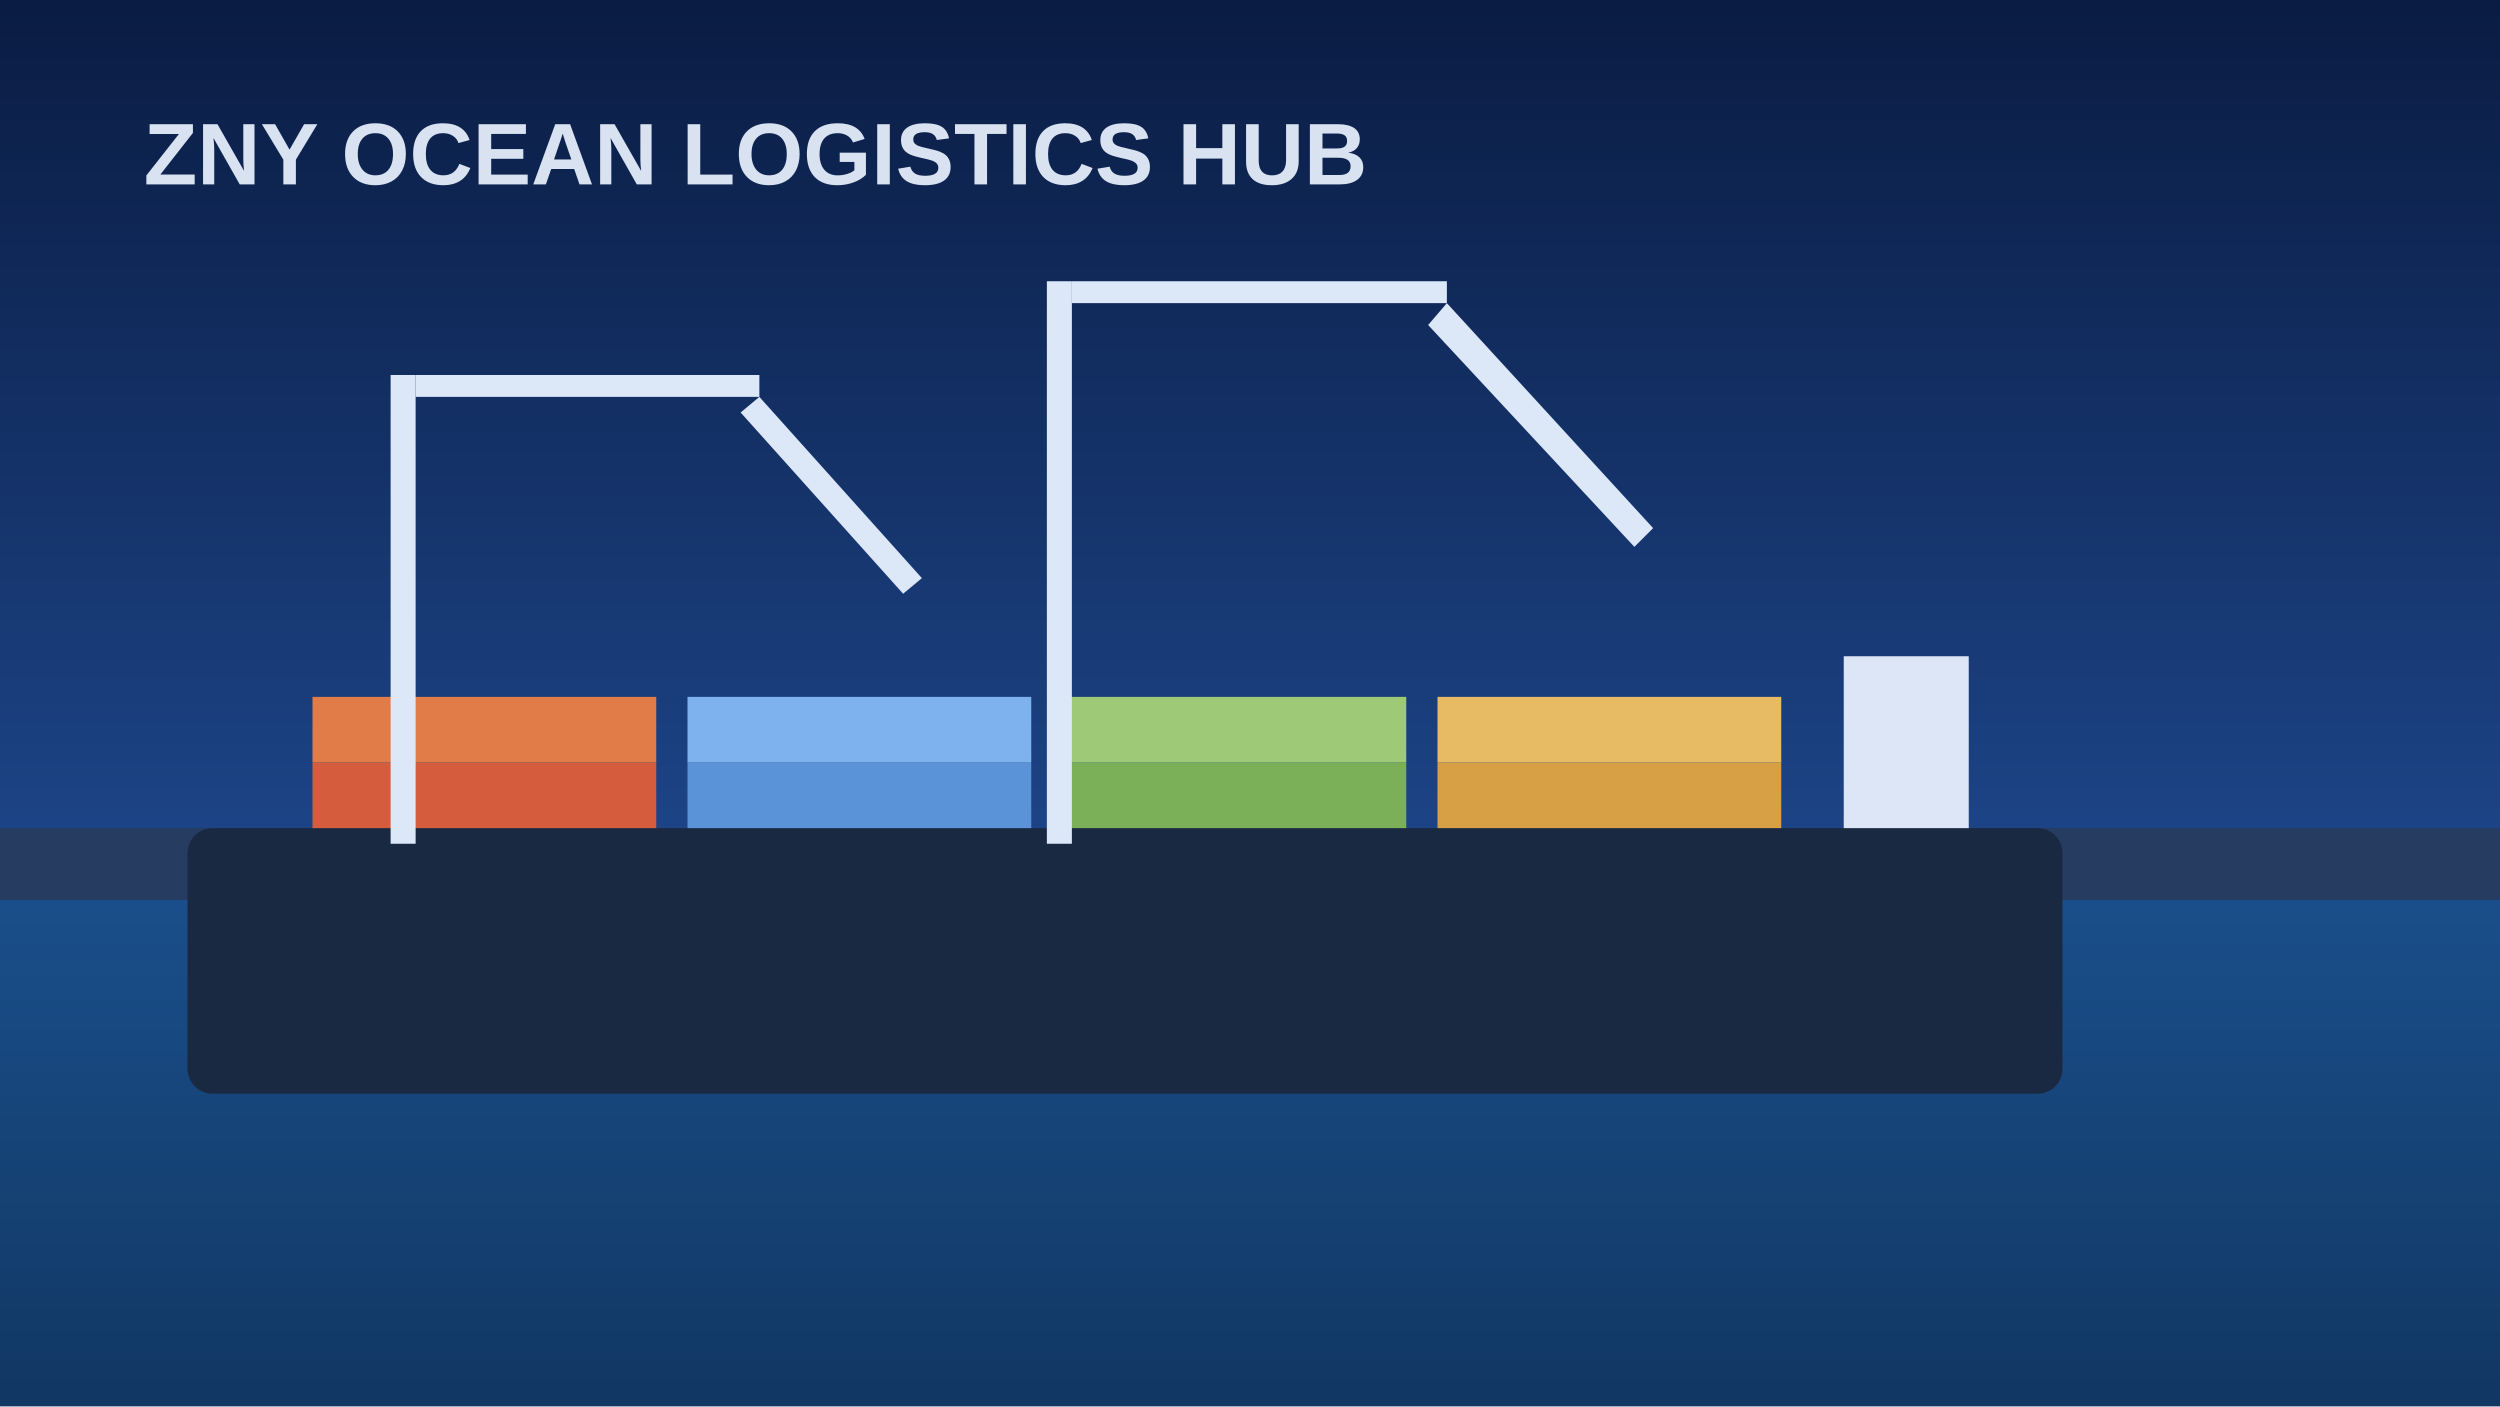
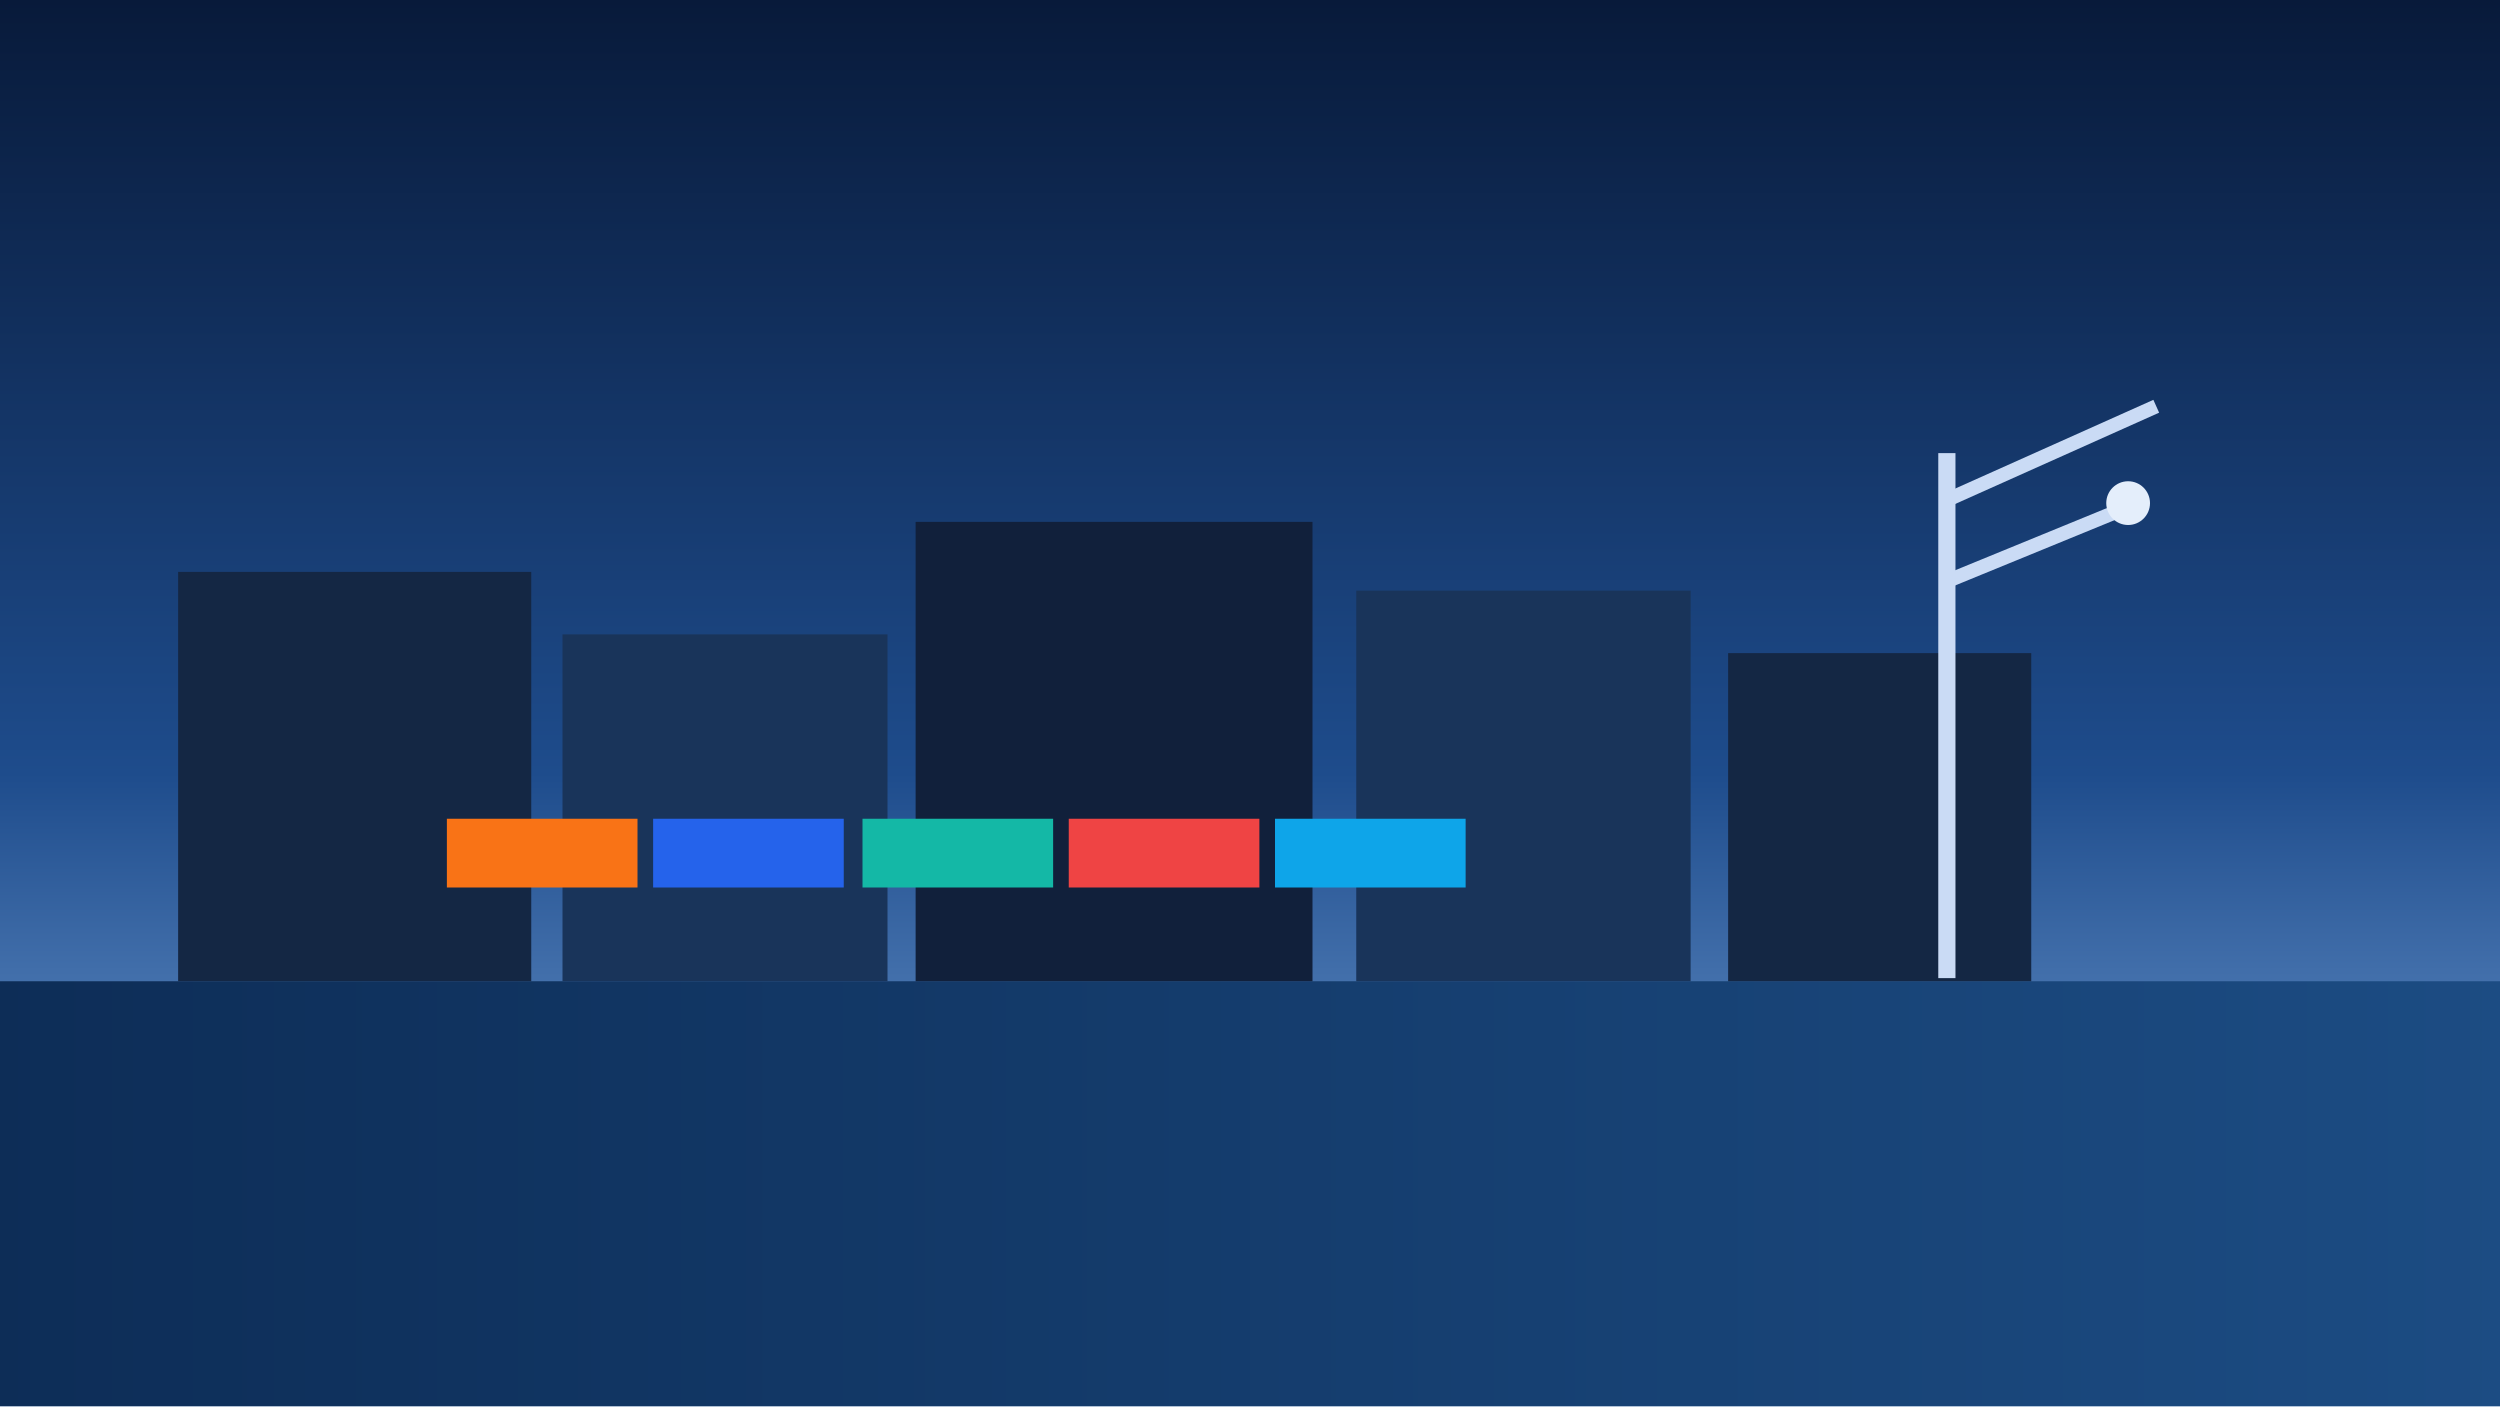
<svg xmlns="http://www.w3.org/2000/svg" width="1600" height="900" viewBox="0 0 1600 900" fill="none">
  <defs>
-     <linearGradient id="sky" x1="0" y1="0" x2="0" y2="1">
-       <stop offset="0%" stop-color="#0A1C43" />
-       <stop offset="100%" stop-color="#295FB4" />
+     <linearGradient id="portSky" x1="800" y1="0" x2="800" y2="900" gradientUnits="userSpaceOnUse">
+       <stop stop-color="#081A3A" />
+       <stop offset="0.55" stop-color="#1E4C8C" />
+       <stop offset="1" stop-color="#8EB9EC" />
    </linearGradient>
-     <linearGradient id="water" x1="0" y1="0" x2="0" y2="1">
-       <stop offset="0%" stop-color="#1A4F8B" />
-       <stop offset="100%" stop-color="#113763" />
+     <linearGradient id="water" x1="0" y1="0" x2="1" y2="0">
+       <stop stop-color="#0D2D57" />
+       <stop offset="1" stop-color="#1C4C83" />
    </linearGradient>
  </defs>
-   <rect width="1600" height="900" fill="url(#sky)" />
-   <rect y="570" width="1600" height="330" fill="url(#water)" />
-   <rect y="530" width="1600" height="46" fill="#263C60" />
-   <g transform="translate(120 300)">
-     <rect x="0" y="230" width="1200" height="170" rx="16" fill="#1A2942" />
-     <rect x="80" y="188" width="220" height="42" fill="#D55D3D" />
-     <rect x="80" y="146" width="220" height="42" fill="#E17B47" />
-     <rect x="320" y="188" width="220" height="42" fill="#5A93D7" />
-     <rect x="320" y="146" width="220" height="42" fill="#7DB2EE" />
-     <rect x="560" y="188" width="220" height="42" fill="#7CB058" />
-     <rect x="560" y="146" width="220" height="42" fill="#9EC977" />
-     <rect x="800" y="188" width="220" height="42" fill="#D8A044" />
-     <rect x="800" y="146" width="220" height="42" fill="#E7BA64" />
-     <rect x="1060" y="120" width="80" height="110" fill="#DCE6F6" />
-   </g>
-   <g transform="translate(250 150)" fill="#DCE7F8">
-     <rect x="0" y="90" width="16" height="300" />
-     <rect x="16" y="90" width="220" height="14" />
-     <path d="M236 104L340 220L328 230L224 114L236 104Z" />
-     <rect x="420" y="30" width="16" height="360" />
-     <rect x="436" y="30" width="240" height="14" />
-     <path d="M676 44L808 188L796 200L664 58L676 44Z" />
-   </g>
-   <text x="92" y="118" fill="#EAF2FF" font-size="56" font-family="Arial, sans-serif" font-weight="700" opacity="0.92">ZNY OCEAN LOGISTICS HUB</text>
+   <rect width="1600" height="900" fill="url(#portSky)" />
+   <rect x="0" y="628" width="1600" height="272" fill="url(#water)" />
+   <rect x="114" y="366" width="226" height="262" fill="#142744" />
+   <rect x="360" y="406" width="208" height="222" fill="#19345A" />
+   <rect x="586" y="334" width="254" height="294" fill="#11203B" />
+   <rect x="868" y="378" width="214" height="250" fill="#19345A" />
+   <rect x="1106" y="418" width="194" height="210" fill="#142744" />
+   <rect x="286" y="524" width="122" height="44" fill="#F97316" />
+   <rect x="418" y="524" width="122" height="44" fill="#2563EB" />
+   <rect x="552" y="524" width="122" height="44" fill="#14B8A6" />
+   <rect x="684" y="524" width="122" height="44" fill="#EF4444" />
+   <rect x="816" y="524" width="122" height="44" fill="#0EA5E9" />
+   <path d="M1246 290V626" stroke="#CADBF5" stroke-width="11" />
+   <path d="M1246 320L1380 260" stroke="#CADBF5" stroke-width="9" />
+   <path d="M1246 372L1368 322" stroke="#CADBF5" stroke-width="9" />
+   <circle cx="1362" cy="322" r="14" fill="#E4EEFB" />
</svg>
